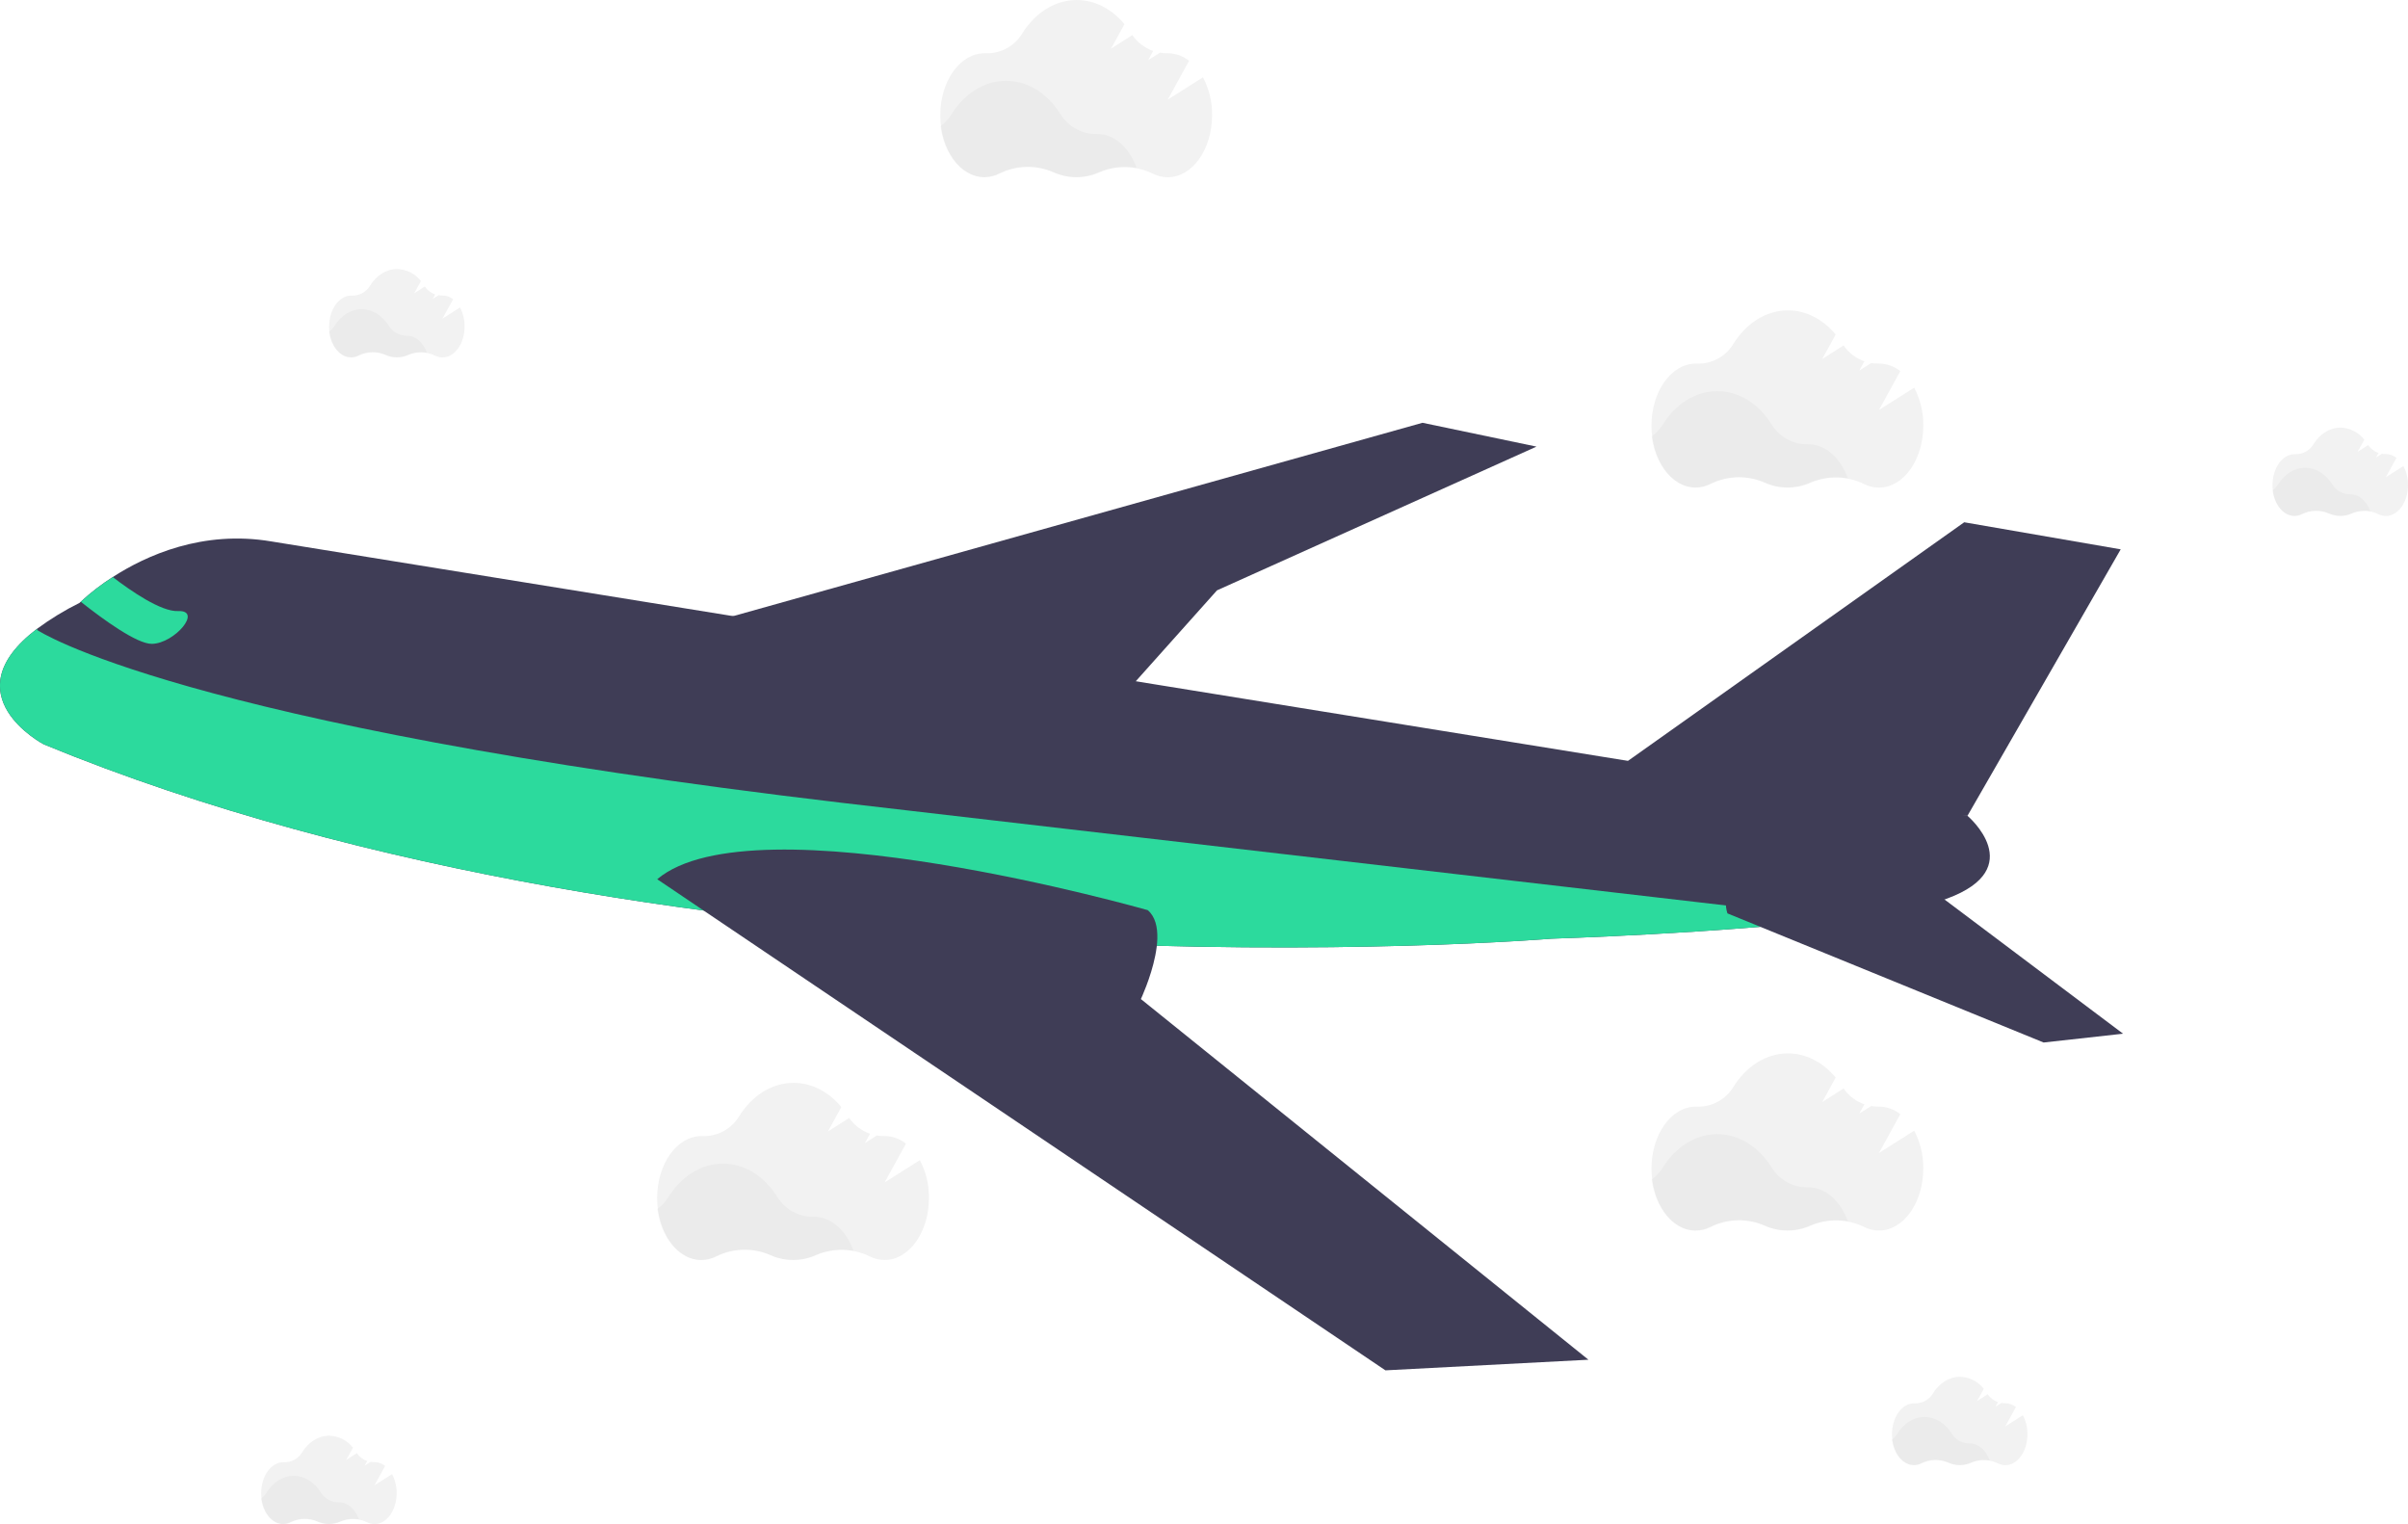
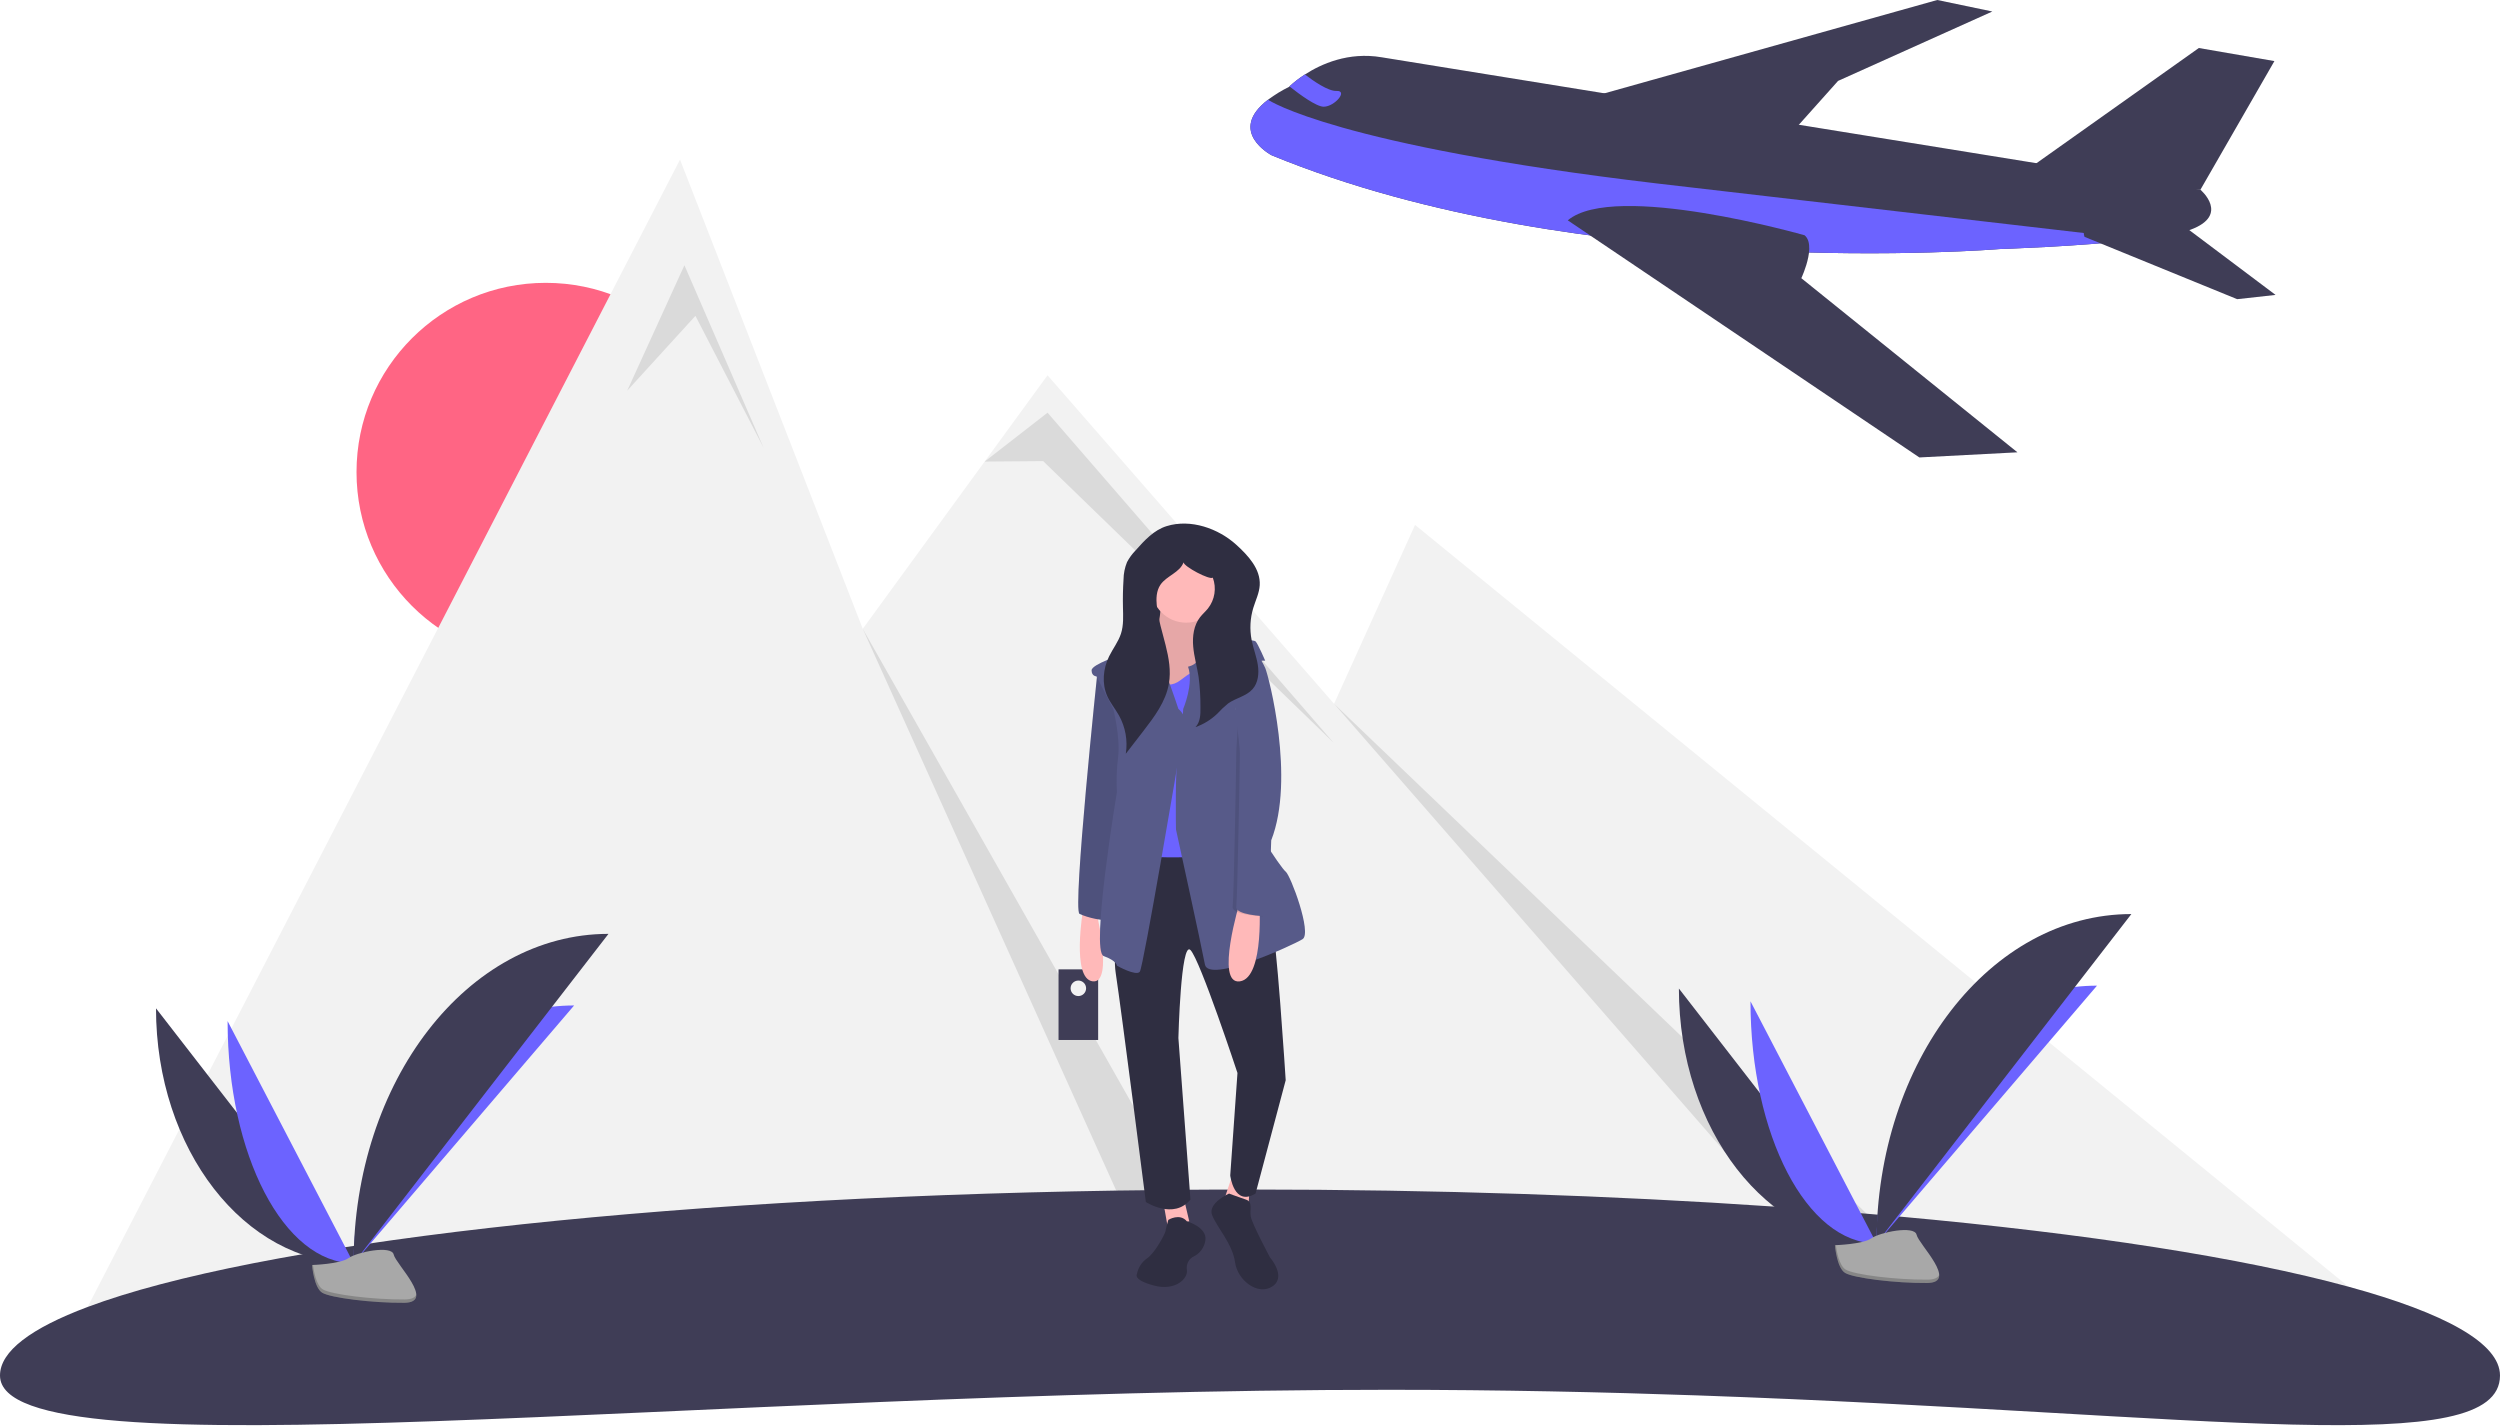
- <svg xmlns="http://www.w3.org/2000/svg" id="b8eef085-bbb0-4c81-9a53-f8aa424b48dc" data-name="Layer 1" width="1063.13" height="672.74" viewBox="0 0 1063.13 672.74">
-   <path d="M928.08,510.29c-9.77,3.6-26.93,6.56-46.79,8.94-54,6.48-128,8.78-128,8.78S372.88,559.56,87.77,442.22c0,0-41.47-21.74-3-51a125.29,125.29,0,0,1,18.82-11.48l.47-.47a99.89,99.89,0,0,1,14.13-10.89c14.77-9.55,39.71-20.87,70.07-15.74L937.08,473.75S964.43,496.86,928.08,510.29Z" transform="translate(-68.44 -113.63)" fill="#3f3d56" />
-   <path d="M778.88,455.4,935.64,344.18l69.09,11.95L937.08,473.75S780.68,475,778.88,455.4Z" transform="translate(-68.44 -113.63)" fill="#3f3d56" />
-   <polygon points="315.78 274.2 628.03 186.63 678.36 197.15 537.31 260.6 493.23 309.92 315.78 274.2" fill="#3f3d56" />
-   <path d="M881.29,519.23c-54,6.48-128,8.78-128,8.78S372.88,559.56,87.77,442.22c0,0-41.47-21.74-3-51l.13.54s61.52,41.58,355.46,76.29Z" transform="translate(-68.44 -113.63)" fill="#2cda9d" />
-   <path d="M831.1,516.83l139.6,57,35.07-3.89-83.5-62.76S821.27,485.63,831.1,516.83Z" transform="translate(-68.44 -113.63)" fill="#3f3d56" />
-   <path d="M135.52,397.85c-6.66.11-21.92-11.06-31.41-18.58a99.89,99.89,0,0,1,14.13-10.89c7.65,5.87,21.26,15.37,28.83,15C158,382.93,145.55,397.67,135.52,397.85Z" transform="translate(-68.44 -113.63)" fill="#2cda9d" />
-   <path d="M769.73,713.86l-89.63,4.69-252-169.92-46.78-31.55L358.6,501.75c42.63-36,216.56,13.65,216.56,13.65,3.33,2.81,4.39,7.48,4.24,12.64-.29,9.66-4.83,21-6.58,25.08-.42,1-.68,1.53-.68,1.53Z" transform="translate(-68.44 -113.63)" fill="#3f3d56" />
-   <path d="M474.55,625.76,459,635.6l9.42-17.13a15.35,15.35,0,0,0-9.38-3.35h-.25a17.21,17.21,0,0,1-3.22-.24l-5.26,3.34,2.25-4.1a18.78,18.78,0,0,1-9.2-7l-9.41,6,5.94-10.82c-5.5-6.61-12.92-10.66-21.09-10.66-9.79,0-18.51,5.82-24.14,14.9a18.06,18.06,0,0,1-16,8.6h-.52c-10.81,0-19.57,12.25-19.57,27.37s8.76,27.37,19.57,27.37a14.6,14.6,0,0,0,6.81-1.71,28.28,28.28,0,0,1,23.69-.46,24.71,24.71,0,0,0,20.14,0,28.27,28.27,0,0,1,23.47.45,14.72,14.72,0,0,0,6.75,1.67c10.81,0,19.57-12.25,19.57-27.37A34.77,34.77,0,0,0,474.55,625.76Z" transform="translate(-68.44 -113.63)" fill="#f2f2f2" />
-   <path d="M445.3,665.81a29,29,0,0,0-16.77,1.82,24.63,24.63,0,0,1-20.13,0,28.21,28.21,0,0,0-23.69.46,14.73,14.73,0,0,1-6.82,1.71c-9.6,0-17.59-9.68-19.25-22.44a18.26,18.26,0,0,0,4.8-5.17c5.63-9.07,14.35-14.89,24.14-14.89S406,633,411.62,642a18.5,18.5,0,0,0,15.95,8.77h.25C435.46,650.75,442.08,656.87,445.3,665.81Z" transform="translate(-68.44 -113.63)" opacity="0.03" />
-   <path d="M913.55,612.76,898,622.6l9.42-17.13a15.35,15.35,0,0,0-9.38-3.35h-.25a17.21,17.21,0,0,1-3.22-.24l-5.26,3.34,2.25-4.1a18.78,18.78,0,0,1-9.2-7l-9.41,6,5.94-10.82c-5.5-6.61-12.92-10.66-21.09-10.66-9.79,0-18.51,5.82-24.14,14.9a18.06,18.06,0,0,1-16,8.6h-.52c-10.81,0-19.57,12.25-19.57,27.37s8.76,27.37,19.57,27.37a14.6,14.6,0,0,0,6.81-1.71,28.28,28.28,0,0,1,23.69-.46,24.71,24.71,0,0,0,20.14,0,28.27,28.27,0,0,1,23.47.45,14.72,14.72,0,0,0,6.75,1.67c10.81,0,19.57-12.25,19.57-27.37A34.77,34.77,0,0,0,913.55,612.76Z" transform="translate(-68.44 -113.63)" fill="#f2f2f2" />
-   <path d="M884.3,652.81a29,29,0,0,0-16.77,1.82,24.63,24.63,0,0,1-20.13,0,28.21,28.21,0,0,0-23.69.46,14.73,14.73,0,0,1-6.82,1.71c-9.6,0-17.59-9.68-19.25-22.44a18.26,18.26,0,0,0,4.8-5.17c5.63-9.07,14.35-14.89,24.14-14.89S845,620,850.62,629a18.5,18.5,0,0,0,16,8.77h.25C874.46,637.75,881.08,643.87,884.3,652.81Z" transform="translate(-68.44 -113.63)" opacity="0.03" />
-   <path d="M913.55,284.76,898,294.6l9.42-17.13a15.35,15.35,0,0,0-9.38-3.35h-.25a17.21,17.21,0,0,1-3.22-.24l-5.26,3.34,2.25-4.1a18.78,18.78,0,0,1-9.2-7l-9.41,6,5.94-10.82c-5.5-6.61-12.92-10.66-21.09-10.66-9.79,0-18.51,5.82-24.14,14.9a18.06,18.06,0,0,1-16,8.6h-.52c-10.81,0-19.57,12.25-19.57,27.37s8.76,27.37,19.57,27.37a14.6,14.6,0,0,0,6.81-1.71,28.28,28.28,0,0,1,23.69-.46,24.71,24.71,0,0,0,20.14.05,28.27,28.27,0,0,1,23.47.45,14.72,14.72,0,0,0,6.75,1.67c10.81,0,19.57-12.25,19.57-27.37A34.77,34.77,0,0,0,913.55,284.76Z" transform="translate(-68.44 -113.63)" fill="#f2f2f2" />
-   <path d="M884.3,324.81a29,29,0,0,0-16.77,1.82,24.63,24.63,0,0,1-20.13,0,28.21,28.21,0,0,0-23.69.46,14.73,14.73,0,0,1-6.82,1.71c-9.6,0-17.59-9.68-19.25-22.44a18.26,18.26,0,0,0,4.8-5.17c5.63-9.07,14.35-14.89,24.14-14.89S845,292,850.62,301a18.5,18.5,0,0,0,16,8.77h.25C874.46,309.75,881.08,315.87,884.3,324.81Z" transform="translate(-68.44 -113.63)" opacity="0.03" />
-   <path d="M271.53,249.37l-7.75,4.91,4.7-8.54a7.62,7.62,0,0,0-4.68-1.68h-.12a9.54,9.54,0,0,1-1.61-.12l-2.62,1.66,1.12-2a9.36,9.36,0,0,1-4.59-3.49l-4.69,3,3-5.39a13.71,13.71,0,0,0-10.52-5.32c-4.88,0-9.23,2.9-12,7.43a9,9,0,0,1-8,4.29h-.26c-5.39,0-9.76,6.12-9.76,13.66s4.37,13.65,9.76,13.65a7.32,7.32,0,0,0,3.4-.85,14.07,14.07,0,0,1,11.82-.23,12.31,12.31,0,0,0,10,0,14.08,14.08,0,0,1,11.71.23,7.42,7.42,0,0,0,3.36.83c5.39,0,9.76-6.11,9.76-13.65A17.42,17.42,0,0,0,271.53,249.37Z" transform="translate(-68.44 -113.63)" fill="#f2f2f2" />
-   <path d="M256.94,269.35a14.36,14.36,0,0,0-8.37.91,12.44,12.44,0,0,1-5,1.06,12.26,12.26,0,0,1-5.05-1.09,14.1,14.1,0,0,0-11.82.24,7.28,7.28,0,0,1-3.39.85c-4.79,0-8.78-4.83-9.61-11.19a9.4,9.4,0,0,0,2.4-2.58c2.8-4.53,7.15-7.43,12-7.43s9.18,2.87,12,7.34a9.22,9.22,0,0,0,8,4.37h.13C252,261.83,255.33,264.89,256.94,269.35Z" transform="translate(-68.44 -113.63)" opacity="0.03" />
-   <path d="M961.53,738.37l-7.75,4.91,4.7-8.54a7.62,7.62,0,0,0-4.68-1.68h-.12a9.54,9.54,0,0,1-1.61-.12l-2.62,1.66,1.12-2a9.36,9.36,0,0,1-4.59-3.49l-4.69,3,3-5.39a13.71,13.71,0,0,0-10.52-5.32c-4.88,0-9.23,2.9-12,7.43a9,9,0,0,1-8,4.29h-.26c-5.39,0-9.76,6.12-9.76,13.66s4.37,13.65,9.76,13.65a7.32,7.32,0,0,0,3.4-.85,14.07,14.07,0,0,1,11.82-.23,12.31,12.31,0,0,0,10,0,14.08,14.08,0,0,1,11.71.23,7.42,7.42,0,0,0,3.36.83c5.39,0,9.76-6.11,9.76-13.65A17.42,17.42,0,0,0,961.53,738.37Z" transform="translate(-68.44 -113.63)" fill="#f2f2f2" />
-   <path d="M946.94,758.35a14.36,14.36,0,0,0-8.37.91,12.44,12.44,0,0,1-5,1.06,12.26,12.26,0,0,1-5.05-1.09,14.1,14.1,0,0,0-11.82.24,7.28,7.28,0,0,1-3.39.85c-4.79,0-8.78-4.83-9.61-11.19a9.4,9.4,0,0,0,2.4-2.58c2.8-4.53,7.15-7.43,12-7.43s9.18,2.87,12,7.34a9.22,9.22,0,0,0,8,4.37h.13C942,750.83,945.33,753.89,946.94,758.35Z" transform="translate(-68.44 -113.63)" opacity="0.03" />
-   <path d="M241.53,764.37l-7.75,4.91,4.7-8.54a7.62,7.62,0,0,0-4.68-1.68h-.12a9.54,9.54,0,0,1-1.61-.12l-2.62,1.66,1.12-2a9.36,9.36,0,0,1-4.59-3.49l-4.69,3,3-5.39a13.71,13.71,0,0,0-10.52-5.32c-4.88,0-9.23,2.9-12,7.43a9,9,0,0,1-8,4.29h-.26c-5.39,0-9.76,6.12-9.76,13.66s4.37,13.65,9.76,13.65a7.32,7.32,0,0,0,3.4-.85,14.07,14.07,0,0,1,11.82-.23,12.31,12.31,0,0,0,10,0,14.08,14.08,0,0,1,11.71.23,7.42,7.42,0,0,0,3.36.83c5.39,0,9.76-6.11,9.76-13.65A17.42,17.42,0,0,0,241.53,764.37Z" transform="translate(-68.44 -113.63)" fill="#f2f2f2" />
-   <path d="M226.94,784.35a14.36,14.36,0,0,0-8.37.91,12.44,12.44,0,0,1-5,1.06,12.26,12.26,0,0,1-5.05-1.09,14.1,14.1,0,0,0-11.82.24,7.28,7.28,0,0,1-3.39.85c-4.79,0-8.78-4.83-9.61-11.19a9.4,9.4,0,0,0,2.4-2.58c2.8-4.53,7.15-7.43,12-7.43s9.18,2.87,12,7.34a9.22,9.22,0,0,0,8,4.37h.13C222,776.83,225.33,779.89,226.94,784.35Z" transform="translate(-68.44 -113.63)" opacity="0.03" />
-   <path d="M599.55,147.76,584,157.6l9.42-17.13a15.35,15.35,0,0,0-9.38-3.35h-.25a17.21,17.21,0,0,1-3.22-.24l-5.26,3.34,2.25-4.1a18.78,18.78,0,0,1-9.2-7l-9.41,6,5.94-10.82c-5.5-6.61-12.92-10.66-21.09-10.66-9.79,0-18.51,5.82-24.14,14.9a18.06,18.06,0,0,1-16,8.6h-.52c-10.81,0-19.57,12.25-19.57,27.37s8.76,27.37,19.57,27.37a14.6,14.6,0,0,0,6.81-1.71,28.28,28.28,0,0,1,23.69-.46,24.71,24.71,0,0,0,20.14.05,28.27,28.27,0,0,1,23.47.45,14.72,14.72,0,0,0,6.75,1.67c10.81,0,19.57-12.25,19.57-27.37A34.77,34.77,0,0,0,599.55,147.76Z" transform="translate(-68.44 -113.63)" fill="#f2f2f2" />
-   <path d="M570.3,187.81a29,29,0,0,0-16.77,1.82,24.63,24.63,0,0,1-20.13,0,28.21,28.21,0,0,0-23.69.46,14.73,14.73,0,0,1-6.82,1.71c-9.6,0-17.59-9.68-19.25-22.44a18.26,18.26,0,0,0,4.8-5.17c5.63-9.07,14.35-14.89,24.14-14.89S531,155,536.62,164a18.5,18.5,0,0,0,16,8.77h.25C560.46,172.75,567.08,178.87,570.3,187.81Z" transform="translate(-68.44 -113.63)" opacity="0.03" />
-   <path d="M1129.53,319.37l-7.75,4.91,4.7-8.54a7.62,7.62,0,0,0-4.68-1.68h-.12a9.54,9.54,0,0,1-1.61-.12l-2.62,1.66,1.12-2a9.36,9.36,0,0,1-4.59-3.49l-4.69,3,3-5.39a13.71,13.71,0,0,0-10.52-5.32c-4.88,0-9.23,2.9-12,7.43a9,9,0,0,1-8,4.29h-.26c-5.39,0-9.76,6.12-9.76,13.66s4.37,13.65,9.76,13.65a7.32,7.32,0,0,0,3.4-.85,14.07,14.07,0,0,1,11.82-.23,12.31,12.31,0,0,0,10,0,14.08,14.08,0,0,1,11.71.23,7.42,7.42,0,0,0,3.36.83c5.39,0,9.76-6.11,9.76-13.65A17.42,17.42,0,0,0,1129.53,319.37Z" transform="translate(-68.44 -113.63)" fill="#f2f2f2" />
-   <path d="M1114.94,339.35a14.36,14.36,0,0,0-8.37.91,12.44,12.44,0,0,1-5,1.06,12.26,12.26,0,0,1-5-1.09,14.1,14.1,0,0,0-11.82.24,7.28,7.28,0,0,1-3.39.85c-4.79,0-8.78-4.83-9.61-11.19a9.4,9.4,0,0,0,2.4-2.58c2.8-4.53,7.15-7.43,12-7.43s9.18,2.87,12,7.34a9.22,9.22,0,0,0,7.95,4.37h.13C1110,331.83,1113.33,334.89,1114.94,339.35Z" transform="translate(-68.44 -113.63)" opacity="0.03" />
+ <svg xmlns="http://www.w3.org/2000/svg" id="b15325d2-ef49-41bb-b39b-b88ff27f55f0" data-name="Layer 1" width="1136" height="647.595" viewBox="0 0 1136 647.595">
+   <circle cx="248" cy="214.523" r="86" fill="#ff6584" />
+   <path d="M1132.4,737.995a174.165,174.165,0,0,1-15.93,12.73,201.787,201.787,0,0,1-42.43,22.81c-62.35-1.5-154.01-9.15-269.71-13.23q-12.945-4.425-26.48-9.58-17.91-6.825-36.85-15c-52.44-22.66-106.28-37.39-159.61-46.19q-17.19-2.835-34.29-4.86C306.28,655.875,84.2,740.495,58.48,750.725H56l15.82-30.64L341,198.725l62.95,161.62,20.09,51.59,55.37-75.98,28.59-39.23,130.2,149.27,36.8-81.27,254.78,207.92,14.21,11.59,14.38,11.74,4.58,3.74,136.21,111.16Z" transform="translate(-32 -126.2024)" fill="#f2f2f2" />
+   <polygon points="285 177.523 311 120.523 347 203.523 316 143.523 285 177.523" opacity="0.1" />
+   <path d="M581.39,689.535q-17.19-2.835-34.29-4.86L424.04,411.935Z" transform="translate(-32 -126.2024)" opacity="0.1" />
+   <polygon points="447.411 209.752 476 187.523 606 337.523 474 209.523 447.411 209.752" opacity="0.1" />
+   <polygon points="606.197 319.789 866 568.523 830.464 576.904 606.197 319.789" opacity="0.1" />
+   <path d="M1168,751.225c0,19.37-32.96,23.78-93.96,22.31-62.35-1.5-154.01-9.15-269.71-13.23-43.76-1.54-90.97-2.58-141.33-2.58-313.7,0-631,40.17-631-6.5,0-11,14.12-21.5,39.82-31.14,76.2-28.58,254.18-49.51,467.4-52.88q14.55-.24,29.31-.35,15.63-.135,31.47-.13c84.77,0,165.21,2.76,237.46,7.71.23.02.45.04.68.05q8.7.6,17.23,1.24,9.315.705,18.43,1.45c1.25.1,2.5.2,3.74.31.9.07,1.8.15,2.69.23,1.64.13,3.28.27,4.9.42a.914.914,0,0,1,.17.01q4.47.39,8.88.78c.31.03.62.06.93.08,85.45,7.75,156.07,18.76,204.05,31.87C1143.06,722.865,1168,736.605,1168,751.225Z" transform="translate(-32 -126.2024)" fill="#3f3d56" />
+   <path d="M102.887,584.384c0,64.016,40.16,115.817,89.791,115.817" transform="translate(-32 -126.2024)" fill="#3f3d56" />
+   <path d="M192.678,700.202c0-64.735,44.817-117.118,100.201-117.118" transform="translate(-32 -126.2024)" fill="#6c63ff" />
+   <path d="M135.42,590.188c0,60.809,25.61,110.014,57.258,110.014" transform="translate(-32 -126.2024)" fill="#6c63ff" />
+   <path d="M192.678,700.202c0-82.717,51.801-149.651,115.817-149.651" transform="translate(-32 -126.2024)" fill="#3f3d56" />
+   <path d="M173.788,701.018s12.734-.392,16.571-3.125,19.588-5.996,20.54-1.613,19.137,21.798,4.76,21.914-33.404-2.239-37.235-4.573S173.788,701.018,173.788,701.018Z" transform="translate(-32 -126.2024)" fill="#a8a8a8" />
+   <path d="M215.916,716.668c-14.376.116-33.404-2.239-37.235-4.572-2.917-1.777-4.079-8.153-4.468-11.094-.269.012-.425.017-.425.017s.807,10.27,4.637,12.603,22.858,4.689,37.235,4.573c4.15-.033,5.583-1.51,5.505-3.697C220.587,715.818,219.005,716.643,215.916,716.668Z" transform="translate(-32 -126.2024)" opacity="0.2" />
+   <path d="M794.887,575.384c0,64.016,40.16,115.817,89.791,115.817Z" transform="translate(-32 -126.2024)" fill="#3f3d56" />
+   <path d="M884.678,691.202c0-64.735,44.817-117.118,100.201-117.118Z" transform="translate(-32 -126.2024)" fill="#6c63ff" />
+   <path d="M827.42,581.188c0,60.809,25.61,110.014,57.258,110.014Z" transform="translate(-32 -126.2024)" fill="#6c63ff" />
+   <path d="M884.678,691.202c0-82.717,51.801-149.651,115.817-149.651Z" transform="translate(-32 -126.2024)" fill="#3f3d56" />
+   <path d="M865.788,692.018s12.734-.392,16.571-3.125,19.588-5.996,20.54-1.613,19.137,21.798,4.76,21.914-33.404-2.239-37.235-4.573S865.788,692.018,865.788,692.018Z" transform="translate(-32 -126.2024)" fill="#a8a8a8" />
+   <path d="M907.916,707.668c-14.376.116-33.404-2.239-37.235-4.572-2.917-1.777-4.079-8.153-4.468-11.094-.269.012-.425.017-.425.017s.807,10.27,4.637,12.603,22.858,4.689,37.235,4.573c4.15-.033,5.583-1.51,5.505-3.697C912.587,706.818,911.005,707.643,907.916,707.668Z" transform="translate(-32 -126.2024)" opacity="0.2" />
+   <rect x="481" y="440.479" width="18" height="32.087" fill="#3f3d56" />
+   <circle cx="490" cy="449.088" r="3.522" fill="#f2f2f2" />
+   <path d="M524.182,539.261s-5.478,31.775,4.383,32.871,1.096-33.966,1.096-33.966Z" transform="translate(-32 -126.2024)" fill="#ffb9b9" />
+   <path d="M530.756,430.788s-11.505,109.021-8.218,110.665,12.053,3.835,13.696,2.191,8.218-69.028,8.218-69.028l-4.931-35.062Z" transform="translate(-32 -126.2024)" fill="#575a89" />
+   <path d="M530.756,430.788s-11.505,109.021-8.218,110.665,12.053,3.835,13.696,2.191,8.218-69.028,8.218-69.028l-4.931-35.062Z" transform="translate(-32 -126.2024)" opacity="0.1" />
+   <rect x="519.848" y="255.554" width="34.514" height="37.253" fill="#2f2e41" />
+   <path d="M559.792,398.465s-1.096,24.105-8.766,25.749,7.122,29.584,7.122,29.584l23.009-2.191,5.478-32.871s-12.6-2.191-8.218-19.175Z" transform="translate(-32 -126.2024)" fill="#ffb9b9" />
+   <path d="M559.792,398.465s-1.096,24.105-8.766,25.749,7.122,29.584,7.122,29.584l23.009-2.191,5.478-32.871s-12.6-2.191-8.218-19.175Z" transform="translate(-32 -126.2024)" opacity="0.1" />
+   <polygon points="528.888 547.829 530.531 557.142 540.393 554.951 538.201 545.637 528.888 547.829" fill="#ffb9b9" />
+   <polygon points="560.115 533.585 556.828 543.446 567.237 548.924 567.785 540.707 560.115 533.585" fill="#ffb9b9" />
+   <path d="M549.383,511.869s-13.148,38.349-10.409,56.428,13.696,104.09,13.696,104.09,12.6,8.218,20.27-1.096L567.462,597.881s1.096-44.375,5.478-39.993,21.366,55.88,21.366,55.88l-3.287,46.567s1.644,14.244,11.505,8.218l13.696-51.497s-4.383-69.028-6.574-71.768-16.435-34.514-16.435-34.514Z" transform="translate(-32 -126.2024)" fill="#2f2e41" />
+   <circle cx="539.023" cy="267.058" r="15.887" fill="#ffb9b9" />
+   <path d="M554.862,432.432s6.026,8.765,13.696,2.739,12.053-6.574,12.053-6.574l9.313,5.478-2.191,21.366,3.287,59.167s-39.993,3.287-42.184-1.096,2.739-23.009,2.739-23.009l-7.122-39.993V432.432Z" transform="translate(-32 -126.2024)" fill="#6c63ff" />
+   <path d="M567.462,448.319s-9.861-30.131-13.148-30.679-12.6,6.026-12.6,6.026-13.696,4.383-13.696,7.122,2.191,2.739,2.191,2.739l7.67,14.792s3.287,13.148,2.191,21.914a88.139,88.139,0,0,0-.548,15.887s-12.053,72.315-6.026,74.507,6.026,4.383,6.026,4.383,8.766,4.931,10.409,2.739,17.531-96.421,17.531-96.421S575.68,455.441,567.462,448.319Z" transform="translate(-32 -126.2024)" fill="#575a89" />
+   <path d="M569.653,448.319s4.931-11.505,2.191-19.175c0,0,2.739-.548,3.835-2.191s0-9.861,2.739-10.409,23.009,0,24.105,1.096,4.383,8.766,4.383,8.766h-1.644l-12.053,19.722s6.026,37.253,4.931,43.28,15.887,31.227,18.079,32.871,12.053,27.94,7.67,30.679-42.732,20.27-44.375,11.505-13.148-61.359-13.148-61.359-.548-29.036,1.096-36.158S569.653,448.319,569.653,448.319Z" transform="translate(-32 -126.2024)" fill="#575a89" />
+   <path d="M595.402,535.974s-11.505,37.801,0,36.158,8.765-37.253,8.765-37.253Z" transform="translate(-32 -126.2024)" fill="#ffb9b9" />
+   <path d="M571.321,681.172s9.083,2.595,8.434,8.434a9.716,9.716,0,0,1-5.839,7.785,5.864,5.864,0,0,0-2.595,5.839c.649,3.893-5.19,9.732-14.922,7.137s-7.785-5.19-7.785-5.19a11.268,11.268,0,0,1,4.541-7.137c3.893-2.595,8.434-11.678,8.434-12.327s1.298-5.19,1.298-5.19S568.077,677.28,571.321,681.172Z" transform="translate(-32 -126.2024)" fill="#2f2e41" />
+   <path d="M590.471,668.553s-9.861,4.383-7.67,9.861,9.313,13.148,10.409,21.366,10.409,15.34,16.983,10.957-1.096-13.148-1.096-13.148-8.218-15.34-8.765-18.627,1.096-6.574-2.191-7.67S590.471,668.553,590.471,668.553Z" transform="translate(-32 -126.2024)" fill="#2f2e41" />
+   <path d="M604.989,432.158s-1.37-6.3.274-2.465,13.696,50.402,2.739,78.342c0,0-1.096,34.514-2.191,34.514s-14.244-.548-13.696-4.383,1.644-65.741,1.644-69.576,1.917-28.762,1.917-28.762Z" transform="translate(-32 -126.2024)" opacity="0.1" />
+   <path d="M602.524,422.571a33.121,33.121,0,0,1,4.383,7.122c1.644,3.835,13.696,50.402,2.739,78.342,0,0-1.096,34.514-2.191,34.514s-14.244-.548-13.696-4.383,1.644-65.741,1.644-69.576-3.287-29.584-3.287-29.584Z" transform="translate(-32 -126.2024)" fill="#575a89" />
+   <path d="M562.067,365.29c-5.748,1.797-10.04,6.493-14.04,10.996a23.298,23.298,0,0,0-3.918,5.365,21.605,21.605,0,0,0-1.582,7.886q-.4,6.287-.256,12.594c.092,4.027.339,8.156-.899,11.989-1.197,3.706-3.688,6.839-5.4,10.338-2.73,5.581-3.36,12.353-.84,18.032,1.387,3.126,3.632,5.786,5.309,8.766a27.151,27.151,0,0,1,3.12,17.462l7.889-10.22c5.053-6.546,10.265-13.443,11.687-21.588,2.062-11.815-4.241-23.388-5.484-35.317-.347-3.326-.23-6.919,1.653-9.683,2.779-4.08,8.824-5.522,10.495-10.167.242,1.945,11.895,8.141,13.298,6.936a14.51,14.51,0,0,1-2.201,14.015c-1.128,1.4-2.514,2.579-3.614,4.001-2.849,3.684-3.497,8.651-3.095,13.291s1.738,9.146,2.444,13.749a102.113,102.113,0,0,1,.853,13.824c.052,3.2-.035,6.77-2.279,9.052a27.395,27.395,0,0,0,9.861-6.044,49.113,49.113,0,0,1,4.918-4.662c3.529-2.546,8.31-3.301,11.189-6.564,2.57-2.913,2.98-7.187,2.376-11.025s-2.076-7.49-2.816-11.304a30.364,30.364,0,0,1,.762-14.584c1.048-3.433,2.72-6.743,2.925-10.326.417-7.31-5.219-13.424-10.638-18.347C585.664,366.379,573.092,361.843,562.067,365.29Z" transform="translate(-32 -126.2024)" fill="#2f2e41" />
+   <path d="M1027.395,230.569c-4.857,1.793-13.383,3.26-23.253,4.444-26.839,3.221-63.62,4.364-63.62,4.364s-189.025,15.679-330.706-42.631c0,0-20.608-10.806-1.465-25.344a61.778,61.778,0,0,1,9.348-5.708s.079-.081.236-.23a49.534,49.534,0,0,1,7.023-5.414c7.339-4.744,19.733-10.373,34.816-7.823l372.091,60.186S1045.456,223.897,1027.395,230.569Z" transform="translate(-32 -126.2024)" fill="#f2f2f2" />
+   <path d="M953.25,203.295l77.9-55.271,34.334,5.938-33.62,58.452S954.145,213.032,953.25,203.295Z" transform="translate(-32 -126.2024)" fill="#f2f2f2" />
+   <polygon points="725.129 43.517 880.294 0 905.307 5.226 835.216 36.756 813.306 61.264 725.129 43.517" fill="#f2f2f2" />
+   <path d="M1004.141,235.013c-26.839,3.221-63.62,4.364-63.62,4.364s-189.025,15.679-330.706-42.631c0,0-20.608-10.806-1.465-25.344l.065.266s30.569,20.662,176.636,37.914Z" transform="translate(-32 -126.2024)" fill="#f2f2f2" />
+   <path d="M979.198,233.818l69.376,28.324L1066,260.207l-41.496-31.184S974.315,218.319,979.198,233.818Z" transform="translate(-32 -126.2024)" fill="#f2f2f2" />
+   <path d="M633.544,174.694c-3.312.058-10.895-5.496-15.61-9.229a49.534,49.534,0,0,1,7.023-5.414c3.8,2.917,10.565,7.64,14.325,7.471C644.711,167.279,638.527,174.608,633.544,174.694Z" transform="translate(-32 -126.2024)" fill="#f2f2f2" />
+   <path d="M948.702,331.734l-44.539,2.328L778.943,249.622l-23.247-15.676-11.298-7.618c21.186-17.907,107.616,6.783,107.616,6.783,1.655,1.397,2.18,3.717,2.105,6.279-.142,4.802-2.397,10.454-3.267,12.465-.209.485-.337.758-.337.758Z" transform="translate(-32 -126.2024)" fill="#f2f2f2" />
+   <path d="M1027.395,230.569c-4.857,1.793-13.383,3.26-23.253,4.444-26.839,3.221-63.62,4.364-63.62,4.364s-189.025,15.679-330.706-42.631c0,0-20.608-10.806-1.465-25.344a61.778,61.778,0,0,1,9.348-5.708s.079-.081.236-.23a49.534,49.534,0,0,1,7.023-5.414c7.339-4.744,19.733-10.373,34.816-7.823l372.091,60.186S1045.456,223.897,1027.395,230.569Z" transform="translate(-32 -126.2024)" fill="#3f3d56" />
+   <path d="M953.25,203.295l77.9-55.271,34.334,5.938-33.62,58.452S954.145,213.032,953.25,203.295Z" transform="translate(-32 -126.2024)" fill="#3f3d56" />
+   <polygon points="725.129 43.517 880.294 0 905.307 5.226 835.216 36.756 813.306 61.264 725.129 43.517" fill="#3f3d56" />
+   <path d="M1004.141,235.013c-26.839,3.221-63.62,4.364-63.62,4.364s-189.025,15.679-330.706-42.631c0,0-20.608-10.806-1.465-25.344l.065.266s30.569,20.662,176.636,37.914Z" transform="translate(-32 -126.2024)" fill="#6c63ff" />
+   <path d="M979.198,233.818l69.376,28.324L1066,260.207l-41.496-31.184S974.315,218.319,979.198,233.818Z" transform="translate(-32 -126.2024)" fill="#3f3d56" />
+   <path d="M633.544,174.694c-3.312.058-10.895-5.496-15.61-9.229a49.534,49.534,0,0,1,7.023-5.414c3.8,2.917,10.565,7.64,14.325,7.471C644.711,167.279,638.527,174.608,633.544,174.694Z" transform="translate(-32 -126.2024)" fill="#6c63ff" />
+   <path d="M948.702,331.734l-44.539,2.328L778.943,249.622l-23.247-15.676-11.298-7.618c21.186-17.907,107.616,6.783,107.616,6.783,1.655,1.397,2.18,3.717,2.105,6.279-.142,4.802-2.397,10.454-3.267,12.465-.209.485-.337.758-.337.758Z" transform="translate(-32 -126.2024)" fill="#3f3d56" />
</svg>
